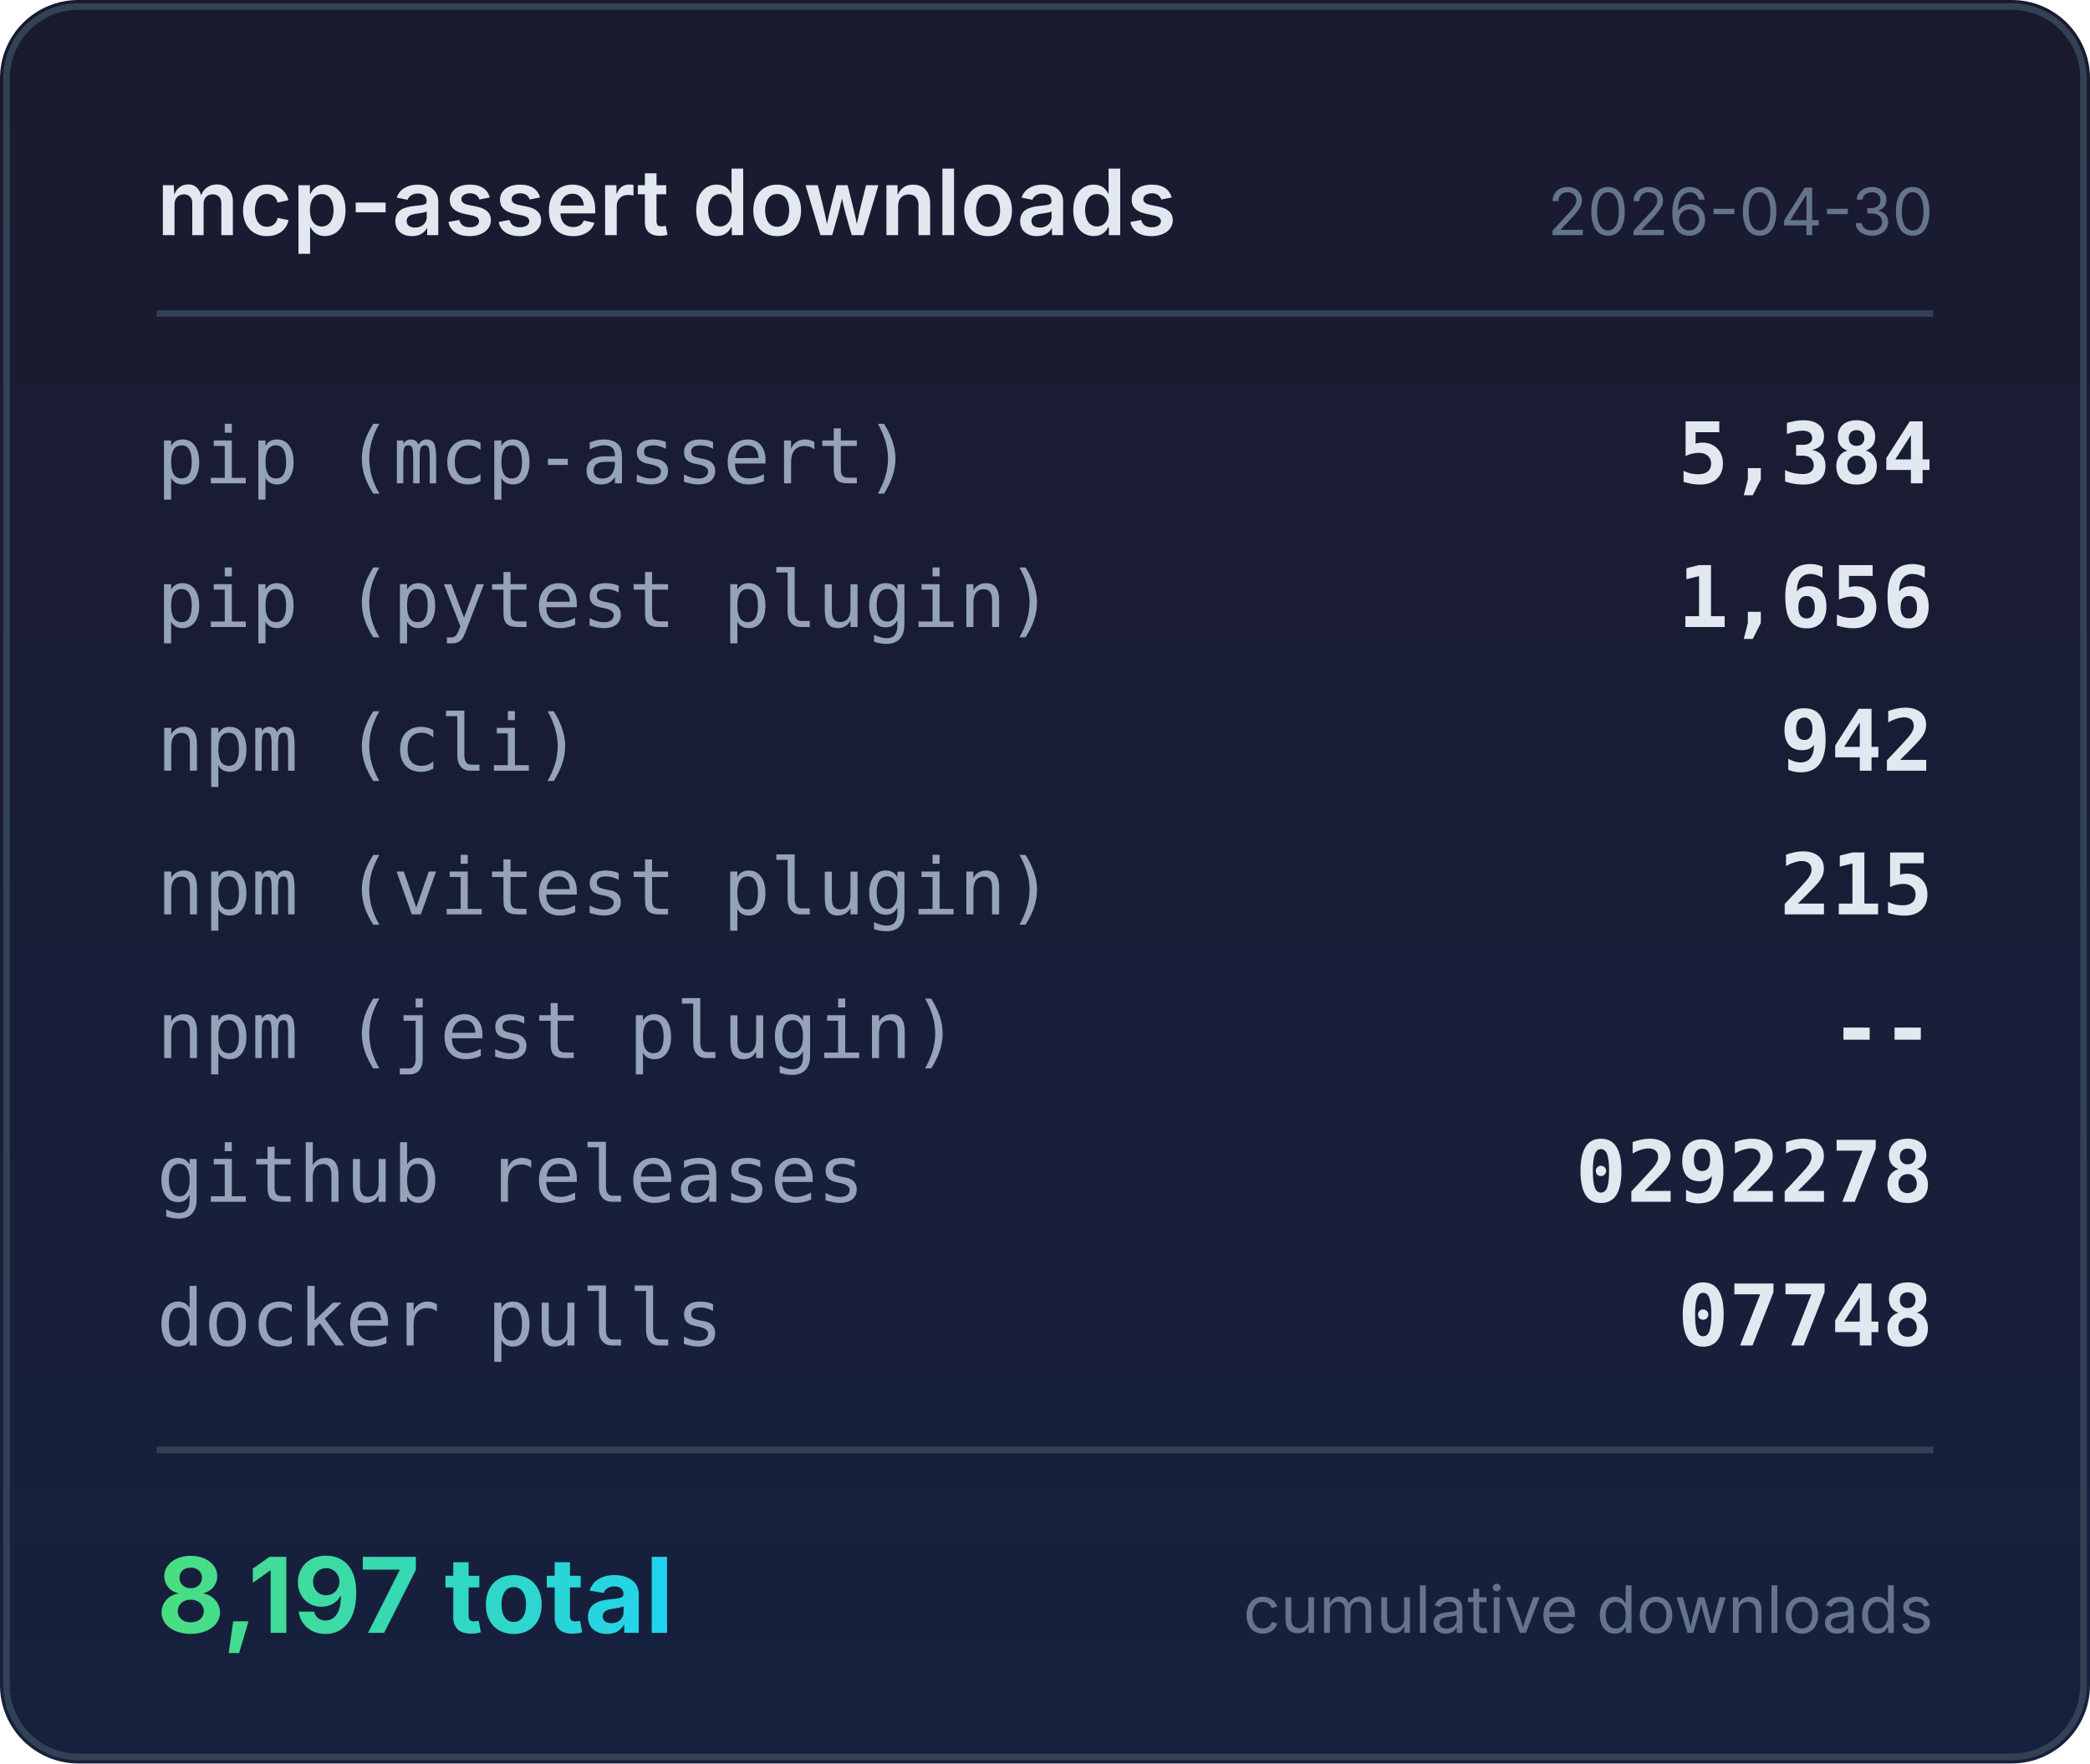
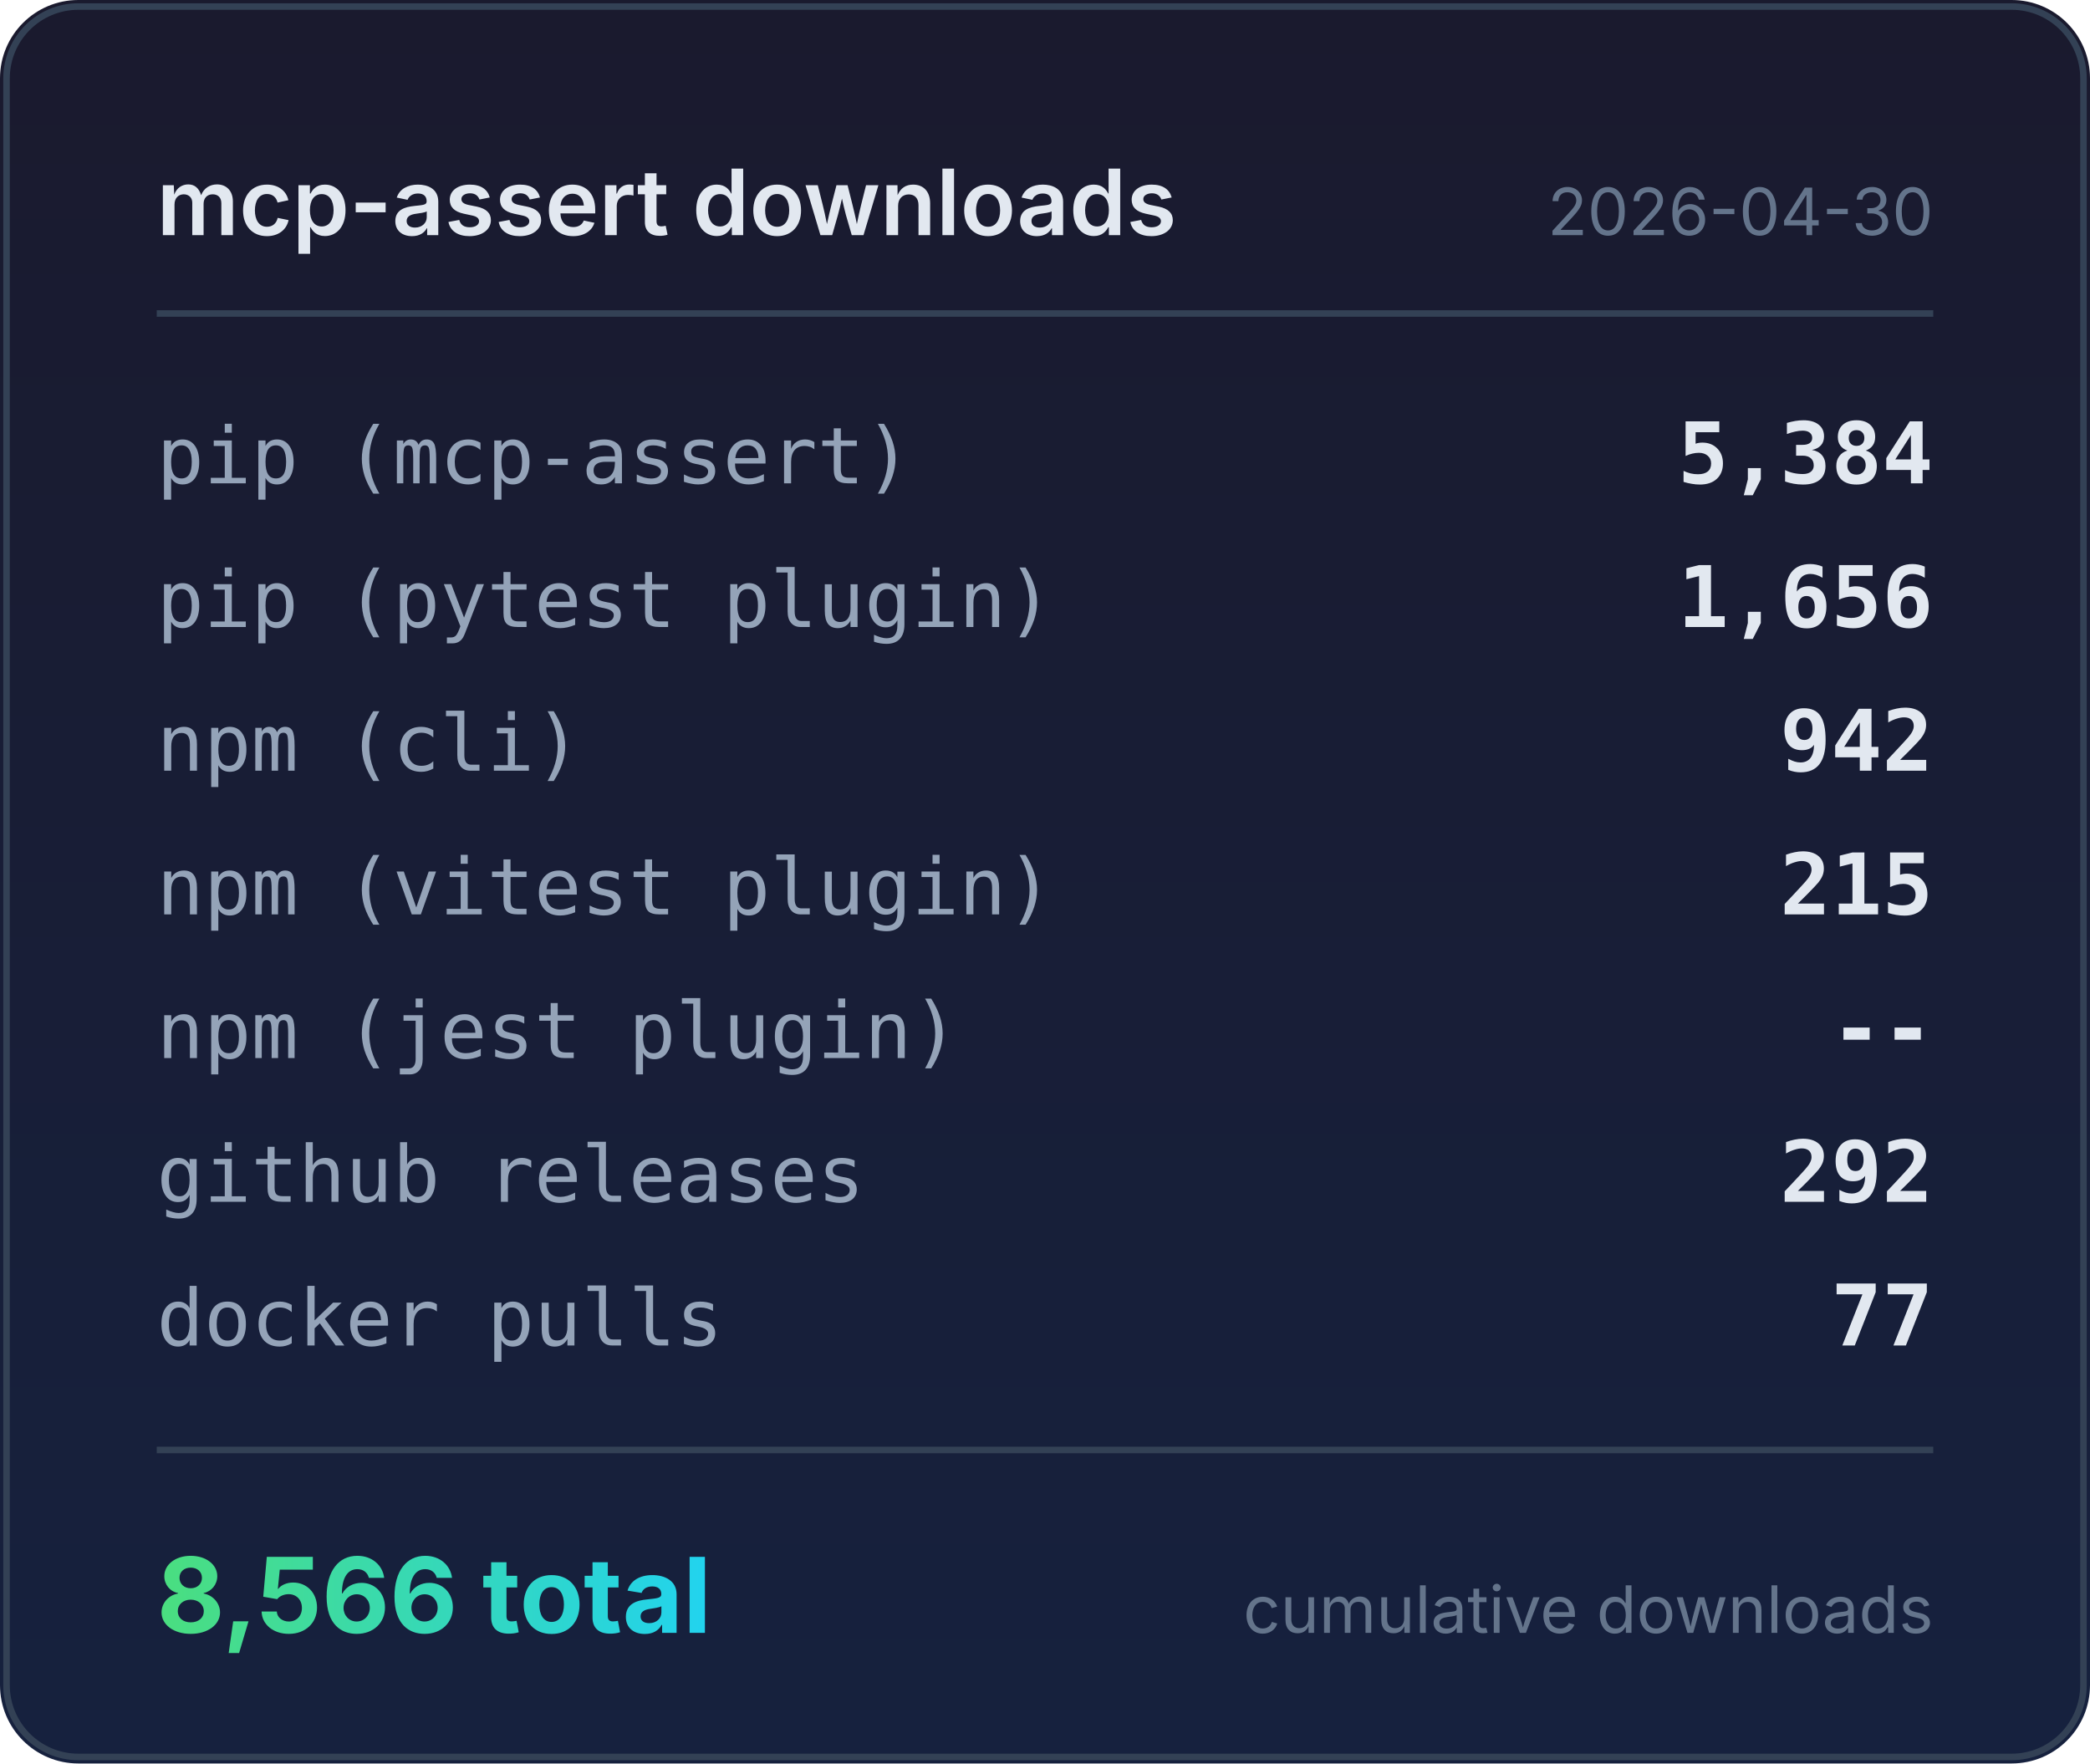
<svg xmlns="http://www.w3.org/2000/svg" width="320" height="270" viewBox="0 0 320 270">
  <defs>
    <linearGradient id="bg" x1="0" y1="0" x2="0" y2="1">
      <stop offset="0%" stop-color="#1a1a2e" />
      <stop offset="100%" stop-color="#16213e" />
    </linearGradient>
    <linearGradient id="accent" x1="0" y1="0" x2="1" y2="0">
      <stop offset="0%" stop-color="#4ade80" />
      <stop offset="100%" stop-color="#22d3ee" />
    </linearGradient>
  </defs>
  <rect width="320" height="270" rx="12" fill="url(#bg)" />
  <rect x="1" y="1" width="318" height="268" rx="11" fill="none" stroke="#334155" stroke-width="1" />
  <text x="24" y="36" fill="#e2e8f0" font-family="system-ui,-apple-system,sans-serif" font-size="14" font-weight="600">mcp-assert downloads</text>
  <text x="296" y="36" fill="#64748b" font-family="system-ui,-apple-system,sans-serif" font-size="10" text-anchor="end">2026-04-30</text>
  <line x1="24" y1="48" x2="296" y2="48" stroke="#334155" stroke-width="1" />
  <text x="24" y="74" fill="#94a3b8" font-family="ui-monospace,monospace" font-size="12">pip (mcp-assert)</text>
  <text x="296" y="74" fill="#e2e8f0" font-family="ui-monospace,monospace" font-size="13" font-weight="600" text-anchor="end">5,384</text>
  <text x="24" y="96" fill="#94a3b8" font-family="ui-monospace,monospace" font-size="12">pip (pytest plugin)</text>
  <text x="296" y="96" fill="#e2e8f0" font-family="ui-monospace,monospace" font-size="13" font-weight="600" text-anchor="end">1,656</text>
  <text x="24" y="118" fill="#94a3b8" font-family="ui-monospace,monospace" font-size="12">npm (cli)</text>
  <text x="296" y="118" fill="#e2e8f0" font-family="ui-monospace,monospace" font-size="13" font-weight="600" text-anchor="end">942</text>
  <text x="24" y="140" fill="#94a3b8" font-family="ui-monospace,monospace" font-size="12">npm (vitest plugin)</text>
  <text x="296" y="140" fill="#e2e8f0" font-family="ui-monospace,monospace" font-size="13" font-weight="600" text-anchor="end">215</text>
  <text x="24" y="162" fill="#94a3b8" font-family="ui-monospace,monospace" font-size="12">npm (jest plugin)</text>
  <text x="296" y="162" fill="#e2e8f0" font-family="ui-monospace,monospace" font-size="13" font-weight="600" text-anchor="end">--</text>
  <text x="24" y="184" fill="#94a3b8" font-family="ui-monospace,monospace" font-size="12">github releases</text>
-   <text x="296" y="184" fill="#e2e8f0" font-family="ui-monospace,monospace" font-size="13" font-weight="600" text-anchor="end">0292
- 278</text>
+   <text x="296" y="184" fill="#e2e8f0" font-family="ui-monospace,monospace" font-size="13" font-weight="600" text-anchor="end">292</text>
  <text x="24" y="206" fill="#94a3b8" font-family="ui-monospace,monospace" font-size="12">docker pulls</text>
-   <text x="296" y="206" fill="#e2e8f0" font-family="ui-monospace,monospace" font-size="13" font-weight="600" text-anchor="end">077
- 48</text>
+   <text x="296" y="206" fill="#e2e8f0" font-family="ui-monospace,monospace" font-size="13" font-weight="600" text-anchor="end">77</text>
  <line x1="24" y1="222" x2="296" y2="222" stroke="#334155" stroke-width="1" />
-   <text x="24" y="250" fill="url(#accent)" font-family="system-ui,-apple-system,sans-serif" font-size="16" font-weight="700">8,197 total</text>
+   <text x="24" y="250" fill="url(#accent)" font-family="system-ui,-apple-system,sans-serif" font-size="16" font-weight="700">8,566 total</text>
  <text x="296" y="250" fill="#64748b" font-family="system-ui,-apple-system,sans-serif" font-size="10" text-anchor="end">cumulative downloads</text>
</svg>
